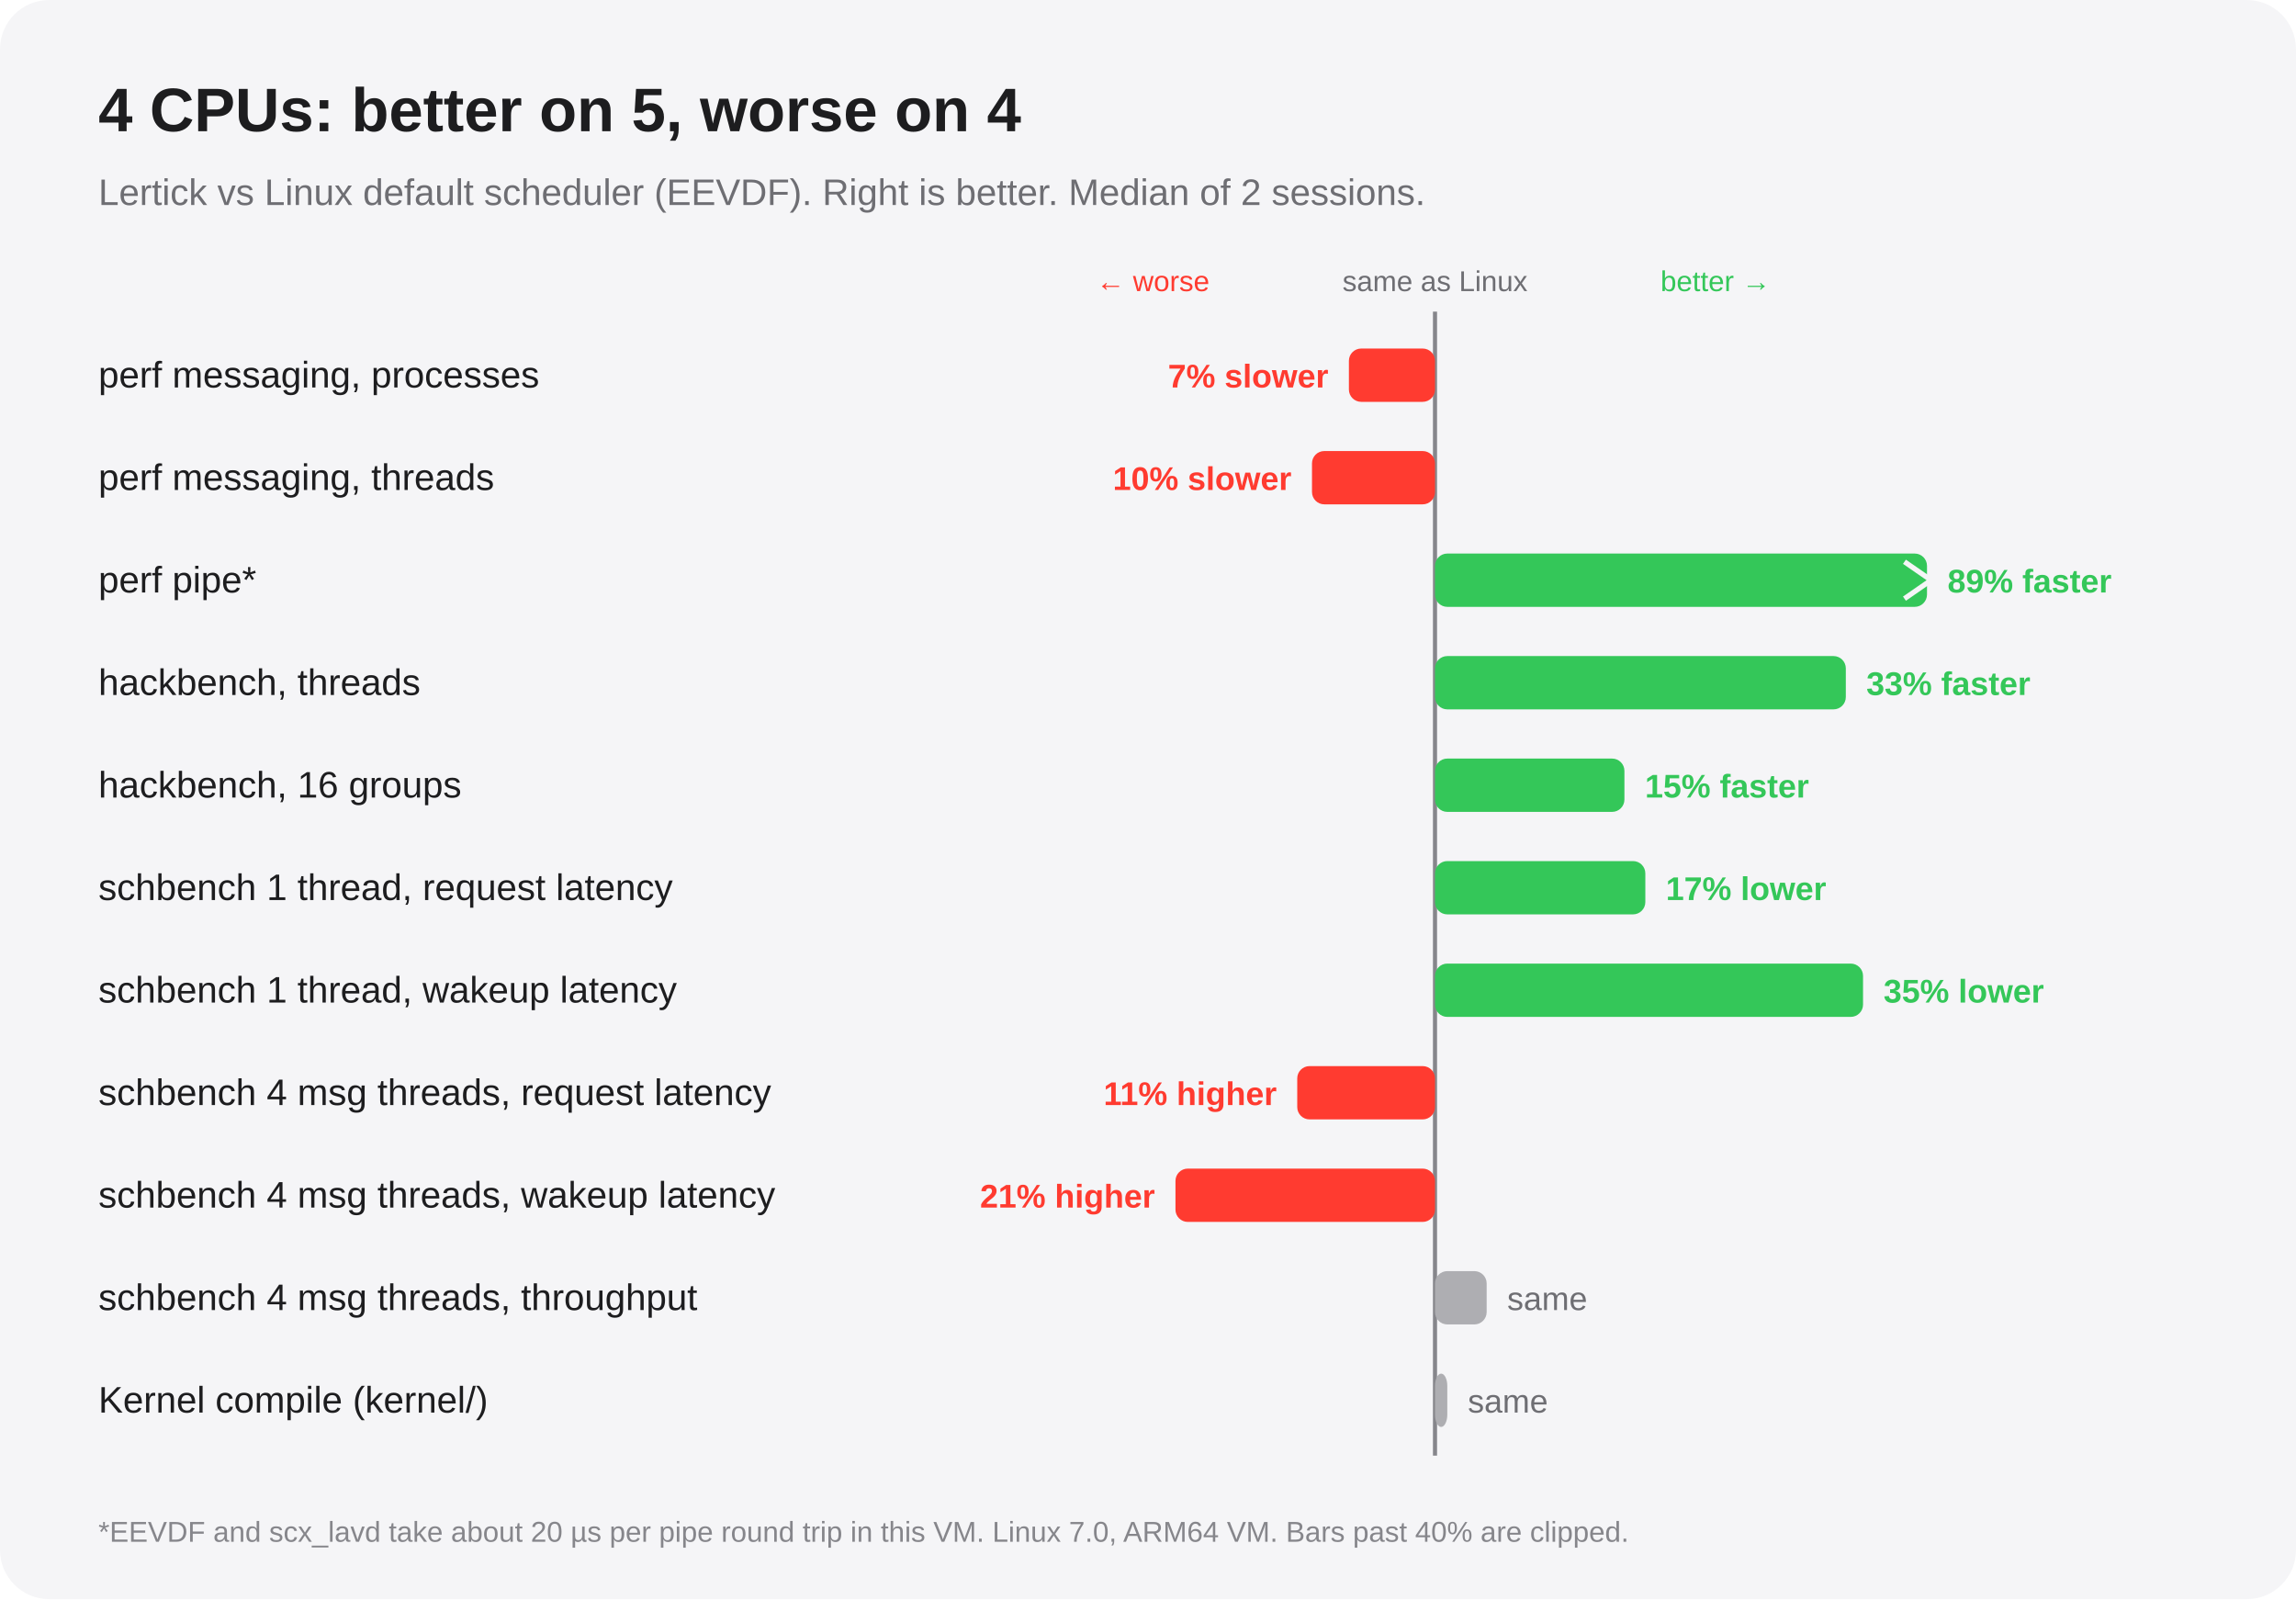
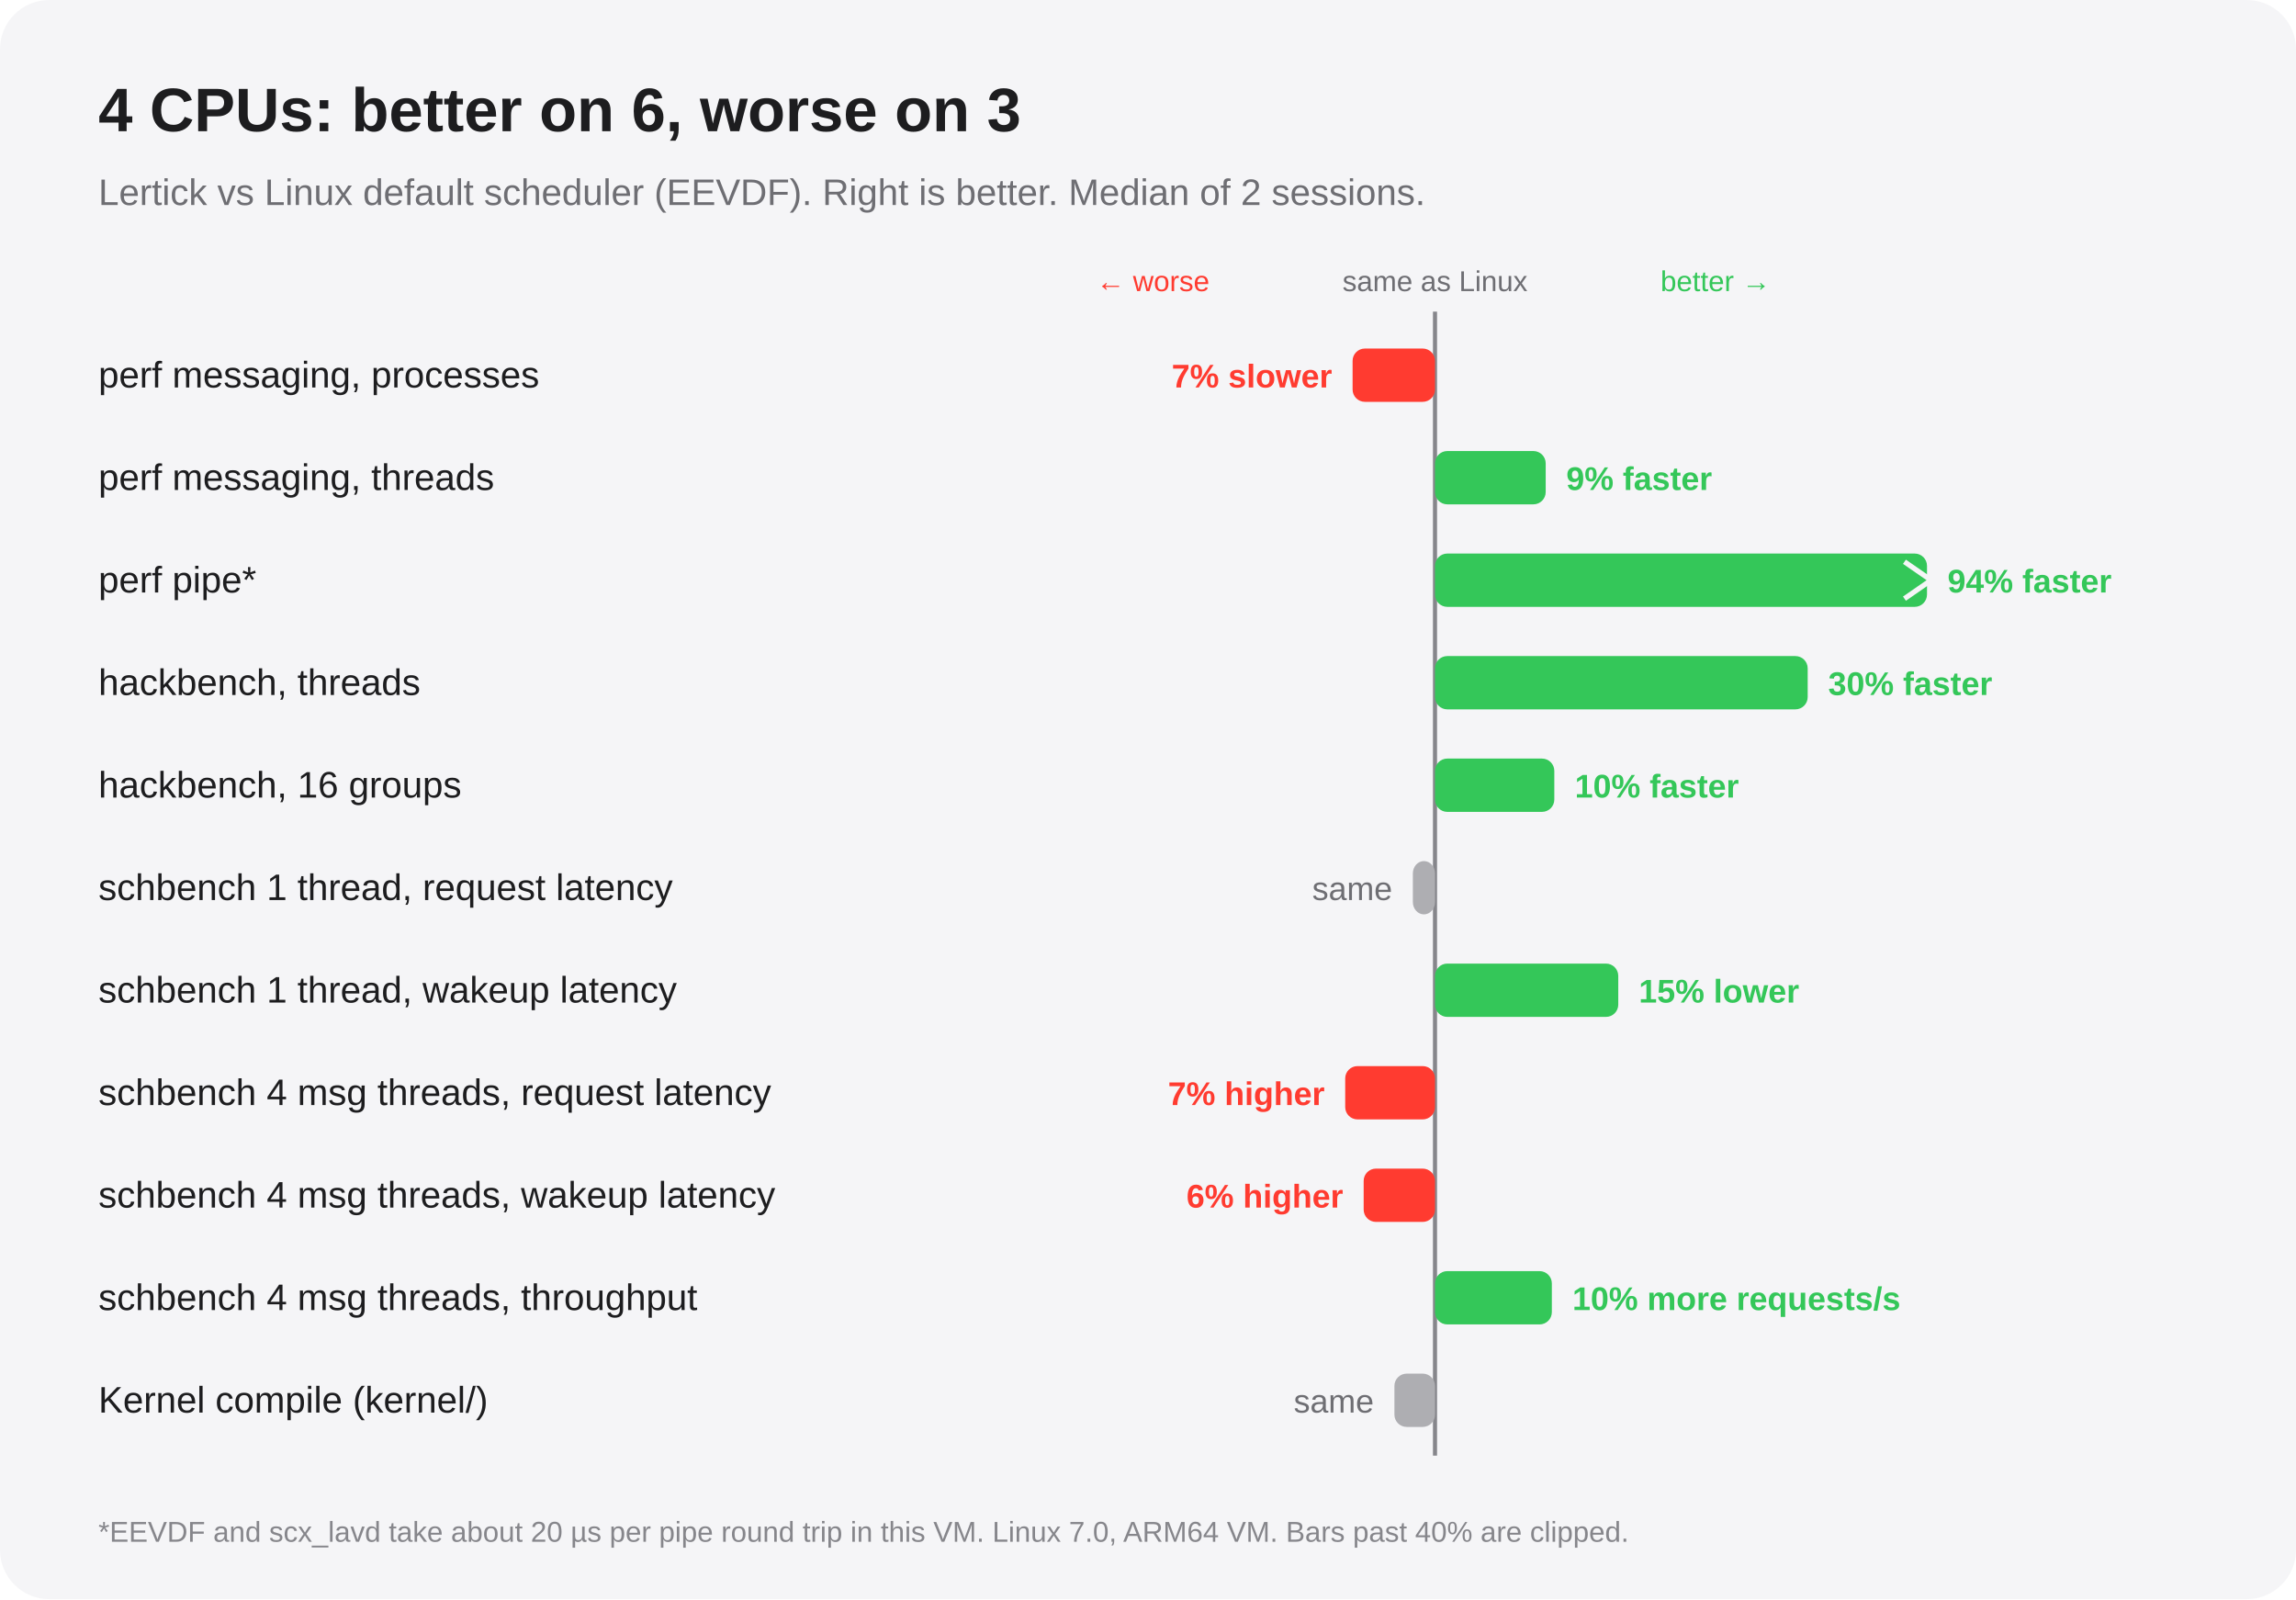
<svg xmlns="http://www.w3.org/2000/svg" width="1120" height="780" viewBox="0 0 1120 780" role="img" aria-labelledby="t d">
  <rect width="1120" height="780" rx="24" fill="#f5f5f7" />
-   <text x="48" y="64" font-family="-apple-system,BlinkMacSystemFont,SF Pro Display,Segoe UI,Arial,sans-serif" font-size="30" font-weight="700" fill="#1d1d1f">4 CPUs: better on 5, worse on 4</text>
+   <text x="48" y="64" font-family="-apple-system,BlinkMacSystemFont,SF Pro Display,Segoe UI,Arial,sans-serif" font-size="30" font-weight="700" fill="#1d1d1f">4 CPUs: better on 6, worse on 3</text>
  <text x="48" y="100" font-family="-apple-system,BlinkMacSystemFont,SF Pro Display,Segoe UI,Arial,sans-serif" font-size="18" fill="#6e6e73">Lertick vs Linux default scheduler (EEVDF). Right is better. Median of 2 sessions.</text>
  <line x1="700" y1="152" x2="700" y2="710" stroke="#86868b" stroke-width="2" />
  <text x="700" y="142" text-anchor="middle" font-family="-apple-system,BlinkMacSystemFont,SF Pro Display,Segoe UI,Arial,sans-serif" font-size="14" fill="#6e6e73">same as Linux</text>
  <text x="590" y="142" text-anchor="end" font-family="-apple-system,BlinkMacSystemFont,SF Pro Display,Segoe UI,Arial,sans-serif" font-size="14" fill="#ff3b30">← worse</text>
  <text x="810" y="142" font-family="-apple-system,BlinkMacSystemFont,SF Pro Display,Segoe UI,Arial,sans-serif" font-size="14" fill="#34c759">better →</text>
  <text x="48" y="189" font-family="-apple-system,BlinkMacSystemFont,SF Pro Display,Segoe UI,Arial,sans-serif" font-size="18" fill="#1d1d1f">perf messaging, processes</text>
-   <rect x="658.0" y="170" width="42.0" height="26" rx="6" fill="#ff3b30" />
-   <text x="648.0" y="189" text-anchor="end" font-family="-apple-system,BlinkMacSystemFont,SF Pro Display,Segoe UI,Arial,sans-serif" font-size="16" font-weight="700" fill="#ff3b30">7% slower</text>
+   <rect x="659.8" y="170" width="40.2" height="26" rx="6" fill="#ff3b30" />
+   <text x="649.8" y="189" text-anchor="end" font-family="-apple-system,BlinkMacSystemFont,SF Pro Display,Segoe UI,Arial,sans-serif" font-size="16" font-weight="700" fill="#ff3b30">7% slower</text>
  <text x="48" y="239" font-family="-apple-system,BlinkMacSystemFont,SF Pro Display,Segoe UI,Arial,sans-serif" font-size="18" fill="#1d1d1f">perf messaging, threads</text>
-   <rect x="640.0" y="220" width="60.0" height="26" rx="6" fill="#ff3b30" />
-   <text x="630.0" y="239" text-anchor="end" font-family="-apple-system,BlinkMacSystemFont,SF Pro Display,Segoe UI,Arial,sans-serif" font-size="16" font-weight="700" fill="#ff3b30">10% slower</text>
+   <rect x="700.0" y="220" width="54.0" height="26" rx="6" fill="#34c759" />
+   <text x="764.0" y="239" font-family="-apple-system,BlinkMacSystemFont,SF Pro Display,Segoe UI,Arial,sans-serif" font-size="16" font-weight="700" fill="#34c759">9% faster</text>
  <text x="48" y="289" font-family="-apple-system,BlinkMacSystemFont,SF Pro Display,Segoe UI,Arial,sans-serif" font-size="18" fill="#1d1d1f">perf pipe*</text>
  <rect x="700.0" y="270" width="240.0" height="26" rx="6" fill="#34c759" />
  <path d="M929.0 274 L942.0 283.0 L929.0 292" fill="none" stroke="#f5f5f7" stroke-width="2.5" />
-   <text x="950.0" y="289" font-family="-apple-system,BlinkMacSystemFont,SF Pro Display,Segoe UI,Arial,sans-serif" font-size="16" font-weight="700" fill="#34c759">89% faster</text>
+   <text x="950.0" y="289" font-family="-apple-system,BlinkMacSystemFont,SF Pro Display,Segoe UI,Arial,sans-serif" font-size="16" font-weight="700" fill="#34c759">94% faster</text>
  <text x="48" y="339" font-family="-apple-system,BlinkMacSystemFont,SF Pro Display,Segoe UI,Arial,sans-serif" font-size="18" fill="#1d1d1f">hackbench, threads</text>
-   <rect x="700.0" y="320" width="200.4" height="26" rx="6" fill="#34c759" />
-   <text x="910.4" y="339" font-family="-apple-system,BlinkMacSystemFont,SF Pro Display,Segoe UI,Arial,sans-serif" font-size="16" font-weight="700" fill="#34c759">33% faster</text>
+   <rect x="700.0" y="320" width="181.8" height="26" rx="6" fill="#34c759" />
+   <text x="891.8" y="339" font-family="-apple-system,BlinkMacSystemFont,SF Pro Display,Segoe UI,Arial,sans-serif" font-size="16" font-weight="700" fill="#34c759">30% faster</text>
  <text x="48" y="389" font-family="-apple-system,BlinkMacSystemFont,SF Pro Display,Segoe UI,Arial,sans-serif" font-size="18" fill="#1d1d1f">hackbench, 16 groups</text>
-   <rect x="700.0" y="370" width="92.4" height="26" rx="6" fill="#34c759" />
-   <text x="802.4" y="389" font-family="-apple-system,BlinkMacSystemFont,SF Pro Display,Segoe UI,Arial,sans-serif" font-size="16" font-weight="700" fill="#34c759">15% faster</text>
+   <rect x="700.0" y="370" width="58.2" height="26" rx="6" fill="#34c759" />
+   <text x="768.2" y="389" font-family="-apple-system,BlinkMacSystemFont,SF Pro Display,Segoe UI,Arial,sans-serif" font-size="16" font-weight="700" fill="#34c759">10% faster</text>
  <text x="48" y="439" font-family="-apple-system,BlinkMacSystemFont,SF Pro Display,Segoe UI,Arial,sans-serif" font-size="18" fill="#1d1d1f">schbench 1 thread, request latency</text>
-   <rect x="700.0" y="420" width="102.6" height="26" rx="6" fill="#34c759" />
-   <text x="812.6" y="439" font-family="-apple-system,BlinkMacSystemFont,SF Pro Display,Segoe UI,Arial,sans-serif" font-size="16" font-weight="700" fill="#34c759">17% lower</text>
+   <rect x="689.2" y="420" width="10.8" height="26" rx="6" fill="#aeaeb2" />
+   <text x="679.2" y="439" text-anchor="end" font-family="-apple-system,BlinkMacSystemFont,SF Pro Display,Segoe UI,Arial,sans-serif" font-size="16" font-weight="400" fill="#6e6e73">same</text>
  <text x="48" y="489" font-family="-apple-system,BlinkMacSystemFont,SF Pro Display,Segoe UI,Arial,sans-serif" font-size="18" fill="#1d1d1f">schbench 1 thread, wakeup latency</text>
-   <rect x="700.0" y="470" width="208.8" height="26" rx="6" fill="#34c759" />
-   <text x="918.8" y="489" font-family="-apple-system,BlinkMacSystemFont,SF Pro Display,Segoe UI,Arial,sans-serif" font-size="16" font-weight="700" fill="#34c759">35% lower</text>
+   <rect x="700.0" y="470" width="89.4" height="26" rx="6" fill="#34c759" />
+   <text x="799.4" y="489" font-family="-apple-system,BlinkMacSystemFont,SF Pro Display,Segoe UI,Arial,sans-serif" font-size="16" font-weight="700" fill="#34c759">15% lower</text>
  <text x="48" y="539" font-family="-apple-system,BlinkMacSystemFont,SF Pro Display,Segoe UI,Arial,sans-serif" font-size="18" fill="#1d1d1f">schbench 4 msg threads, request latency</text>
-   <rect x="632.8" y="520" width="67.2" height="26" rx="6" fill="#ff3b30" />
-   <text x="622.8" y="539" text-anchor="end" font-family="-apple-system,BlinkMacSystemFont,SF Pro Display,Segoe UI,Arial,sans-serif" font-size="16" font-weight="700" fill="#ff3b30">11% higher</text>
+   <rect x="656.2" y="520" width="43.8" height="26" rx="6" fill="#ff3b30" />
+   <text x="646.2" y="539" text-anchor="end" font-family="-apple-system,BlinkMacSystemFont,SF Pro Display,Segoe UI,Arial,sans-serif" font-size="16" font-weight="700" fill="#ff3b30">7% higher</text>
  <text x="48" y="589" font-family="-apple-system,BlinkMacSystemFont,SF Pro Display,Segoe UI,Arial,sans-serif" font-size="18" fill="#1d1d1f">schbench 4 msg threads, wakeup latency</text>
-   <rect x="573.4" y="570" width="126.6" height="26" rx="6" fill="#ff3b30" />
-   <text x="563.4" y="589" text-anchor="end" font-family="-apple-system,BlinkMacSystemFont,SF Pro Display,Segoe UI,Arial,sans-serif" font-size="16" font-weight="700" fill="#ff3b30">21% higher</text>
+   <rect x="665.2" y="570" width="34.8" height="26" rx="6" fill="#ff3b30" />
+   <text x="655.2" y="589" text-anchor="end" font-family="-apple-system,BlinkMacSystemFont,SF Pro Display,Segoe UI,Arial,sans-serif" font-size="16" font-weight="700" fill="#ff3b30">6% higher</text>
  <text x="48" y="639" font-family="-apple-system,BlinkMacSystemFont,SF Pro Display,Segoe UI,Arial,sans-serif" font-size="18" fill="#1d1d1f">schbench 4 msg threads, throughput</text>
-   <rect x="700.0" y="620" width="25.2" height="26" rx="6" fill="#aeaeb2" />
-   <text x="735.2" y="639" font-family="-apple-system,BlinkMacSystemFont,SF Pro Display,Segoe UI,Arial,sans-serif" font-size="16" font-weight="400" fill="#6e6e73">same</text>
+   <rect x="700.0" y="620" width="57.0" height="26" rx="6" fill="#34c759" />
+   <text x="767.0" y="639" font-family="-apple-system,BlinkMacSystemFont,SF Pro Display,Segoe UI,Arial,sans-serif" font-size="16" font-weight="700" fill="#34c759">10% more requests/s</text>
  <text x="48" y="689" font-family="-apple-system,BlinkMacSystemFont,SF Pro Display,Segoe UI,Arial,sans-serif" font-size="18" fill="#1d1d1f">Kernel compile (kernel/)</text>
-   <rect x="700.0" y="670" width="6.0" height="26" rx="6" fill="#aeaeb2" />
-   <text x="716.0" y="689" font-family="-apple-system,BlinkMacSystemFont,SF Pro Display,Segoe UI,Arial,sans-serif" font-size="16" font-weight="400" fill="#6e6e73">same</text>
+   <rect x="680.2" y="670" width="19.8" height="26" rx="6" fill="#aeaeb2" />
+   <text x="670.2" y="689" text-anchor="end" font-family="-apple-system,BlinkMacSystemFont,SF Pro Display,Segoe UI,Arial,sans-serif" font-size="16" font-weight="400" fill="#6e6e73">same</text>
  <text x="48" y="752" font-family="-apple-system,BlinkMacSystemFont,SF Pro Display,Segoe UI,Arial,sans-serif" font-size="14" fill="#86868b">*EEVDF and scx_lavd take about 20 µs per pipe round trip in this VM. Linux 7.0, ARM64 VM. Bars past 40% are clipped.</text>
</svg>
